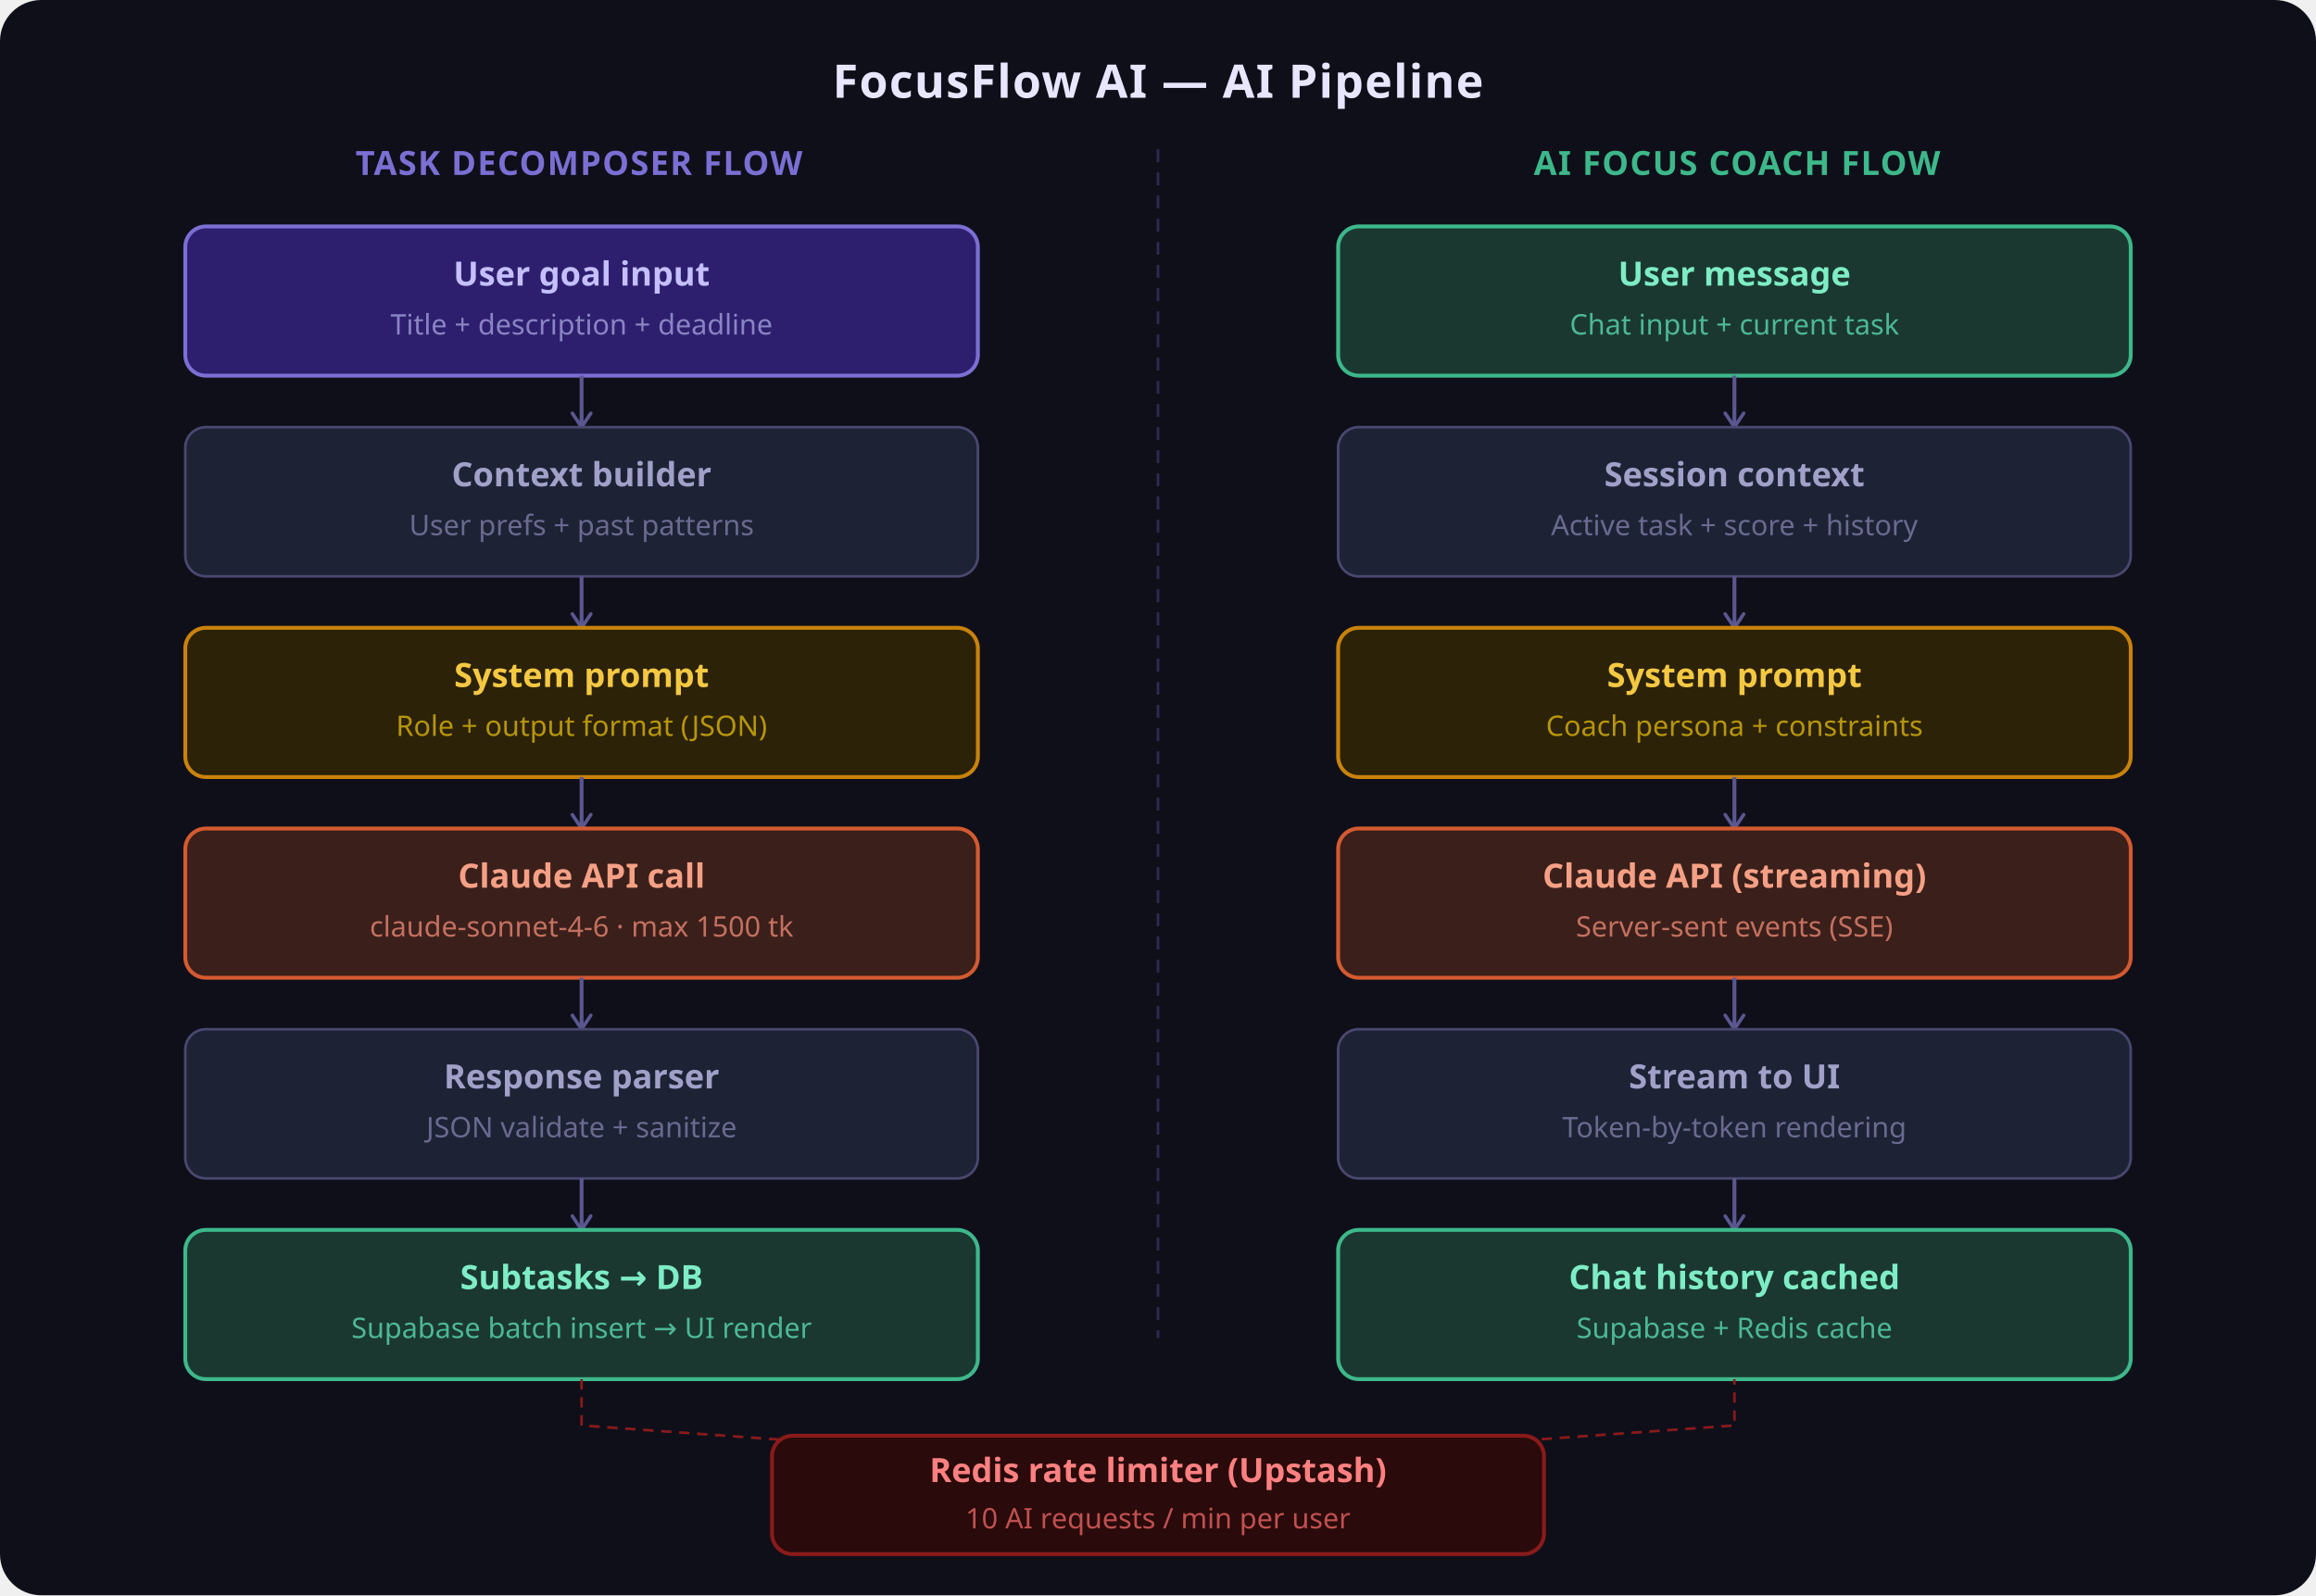
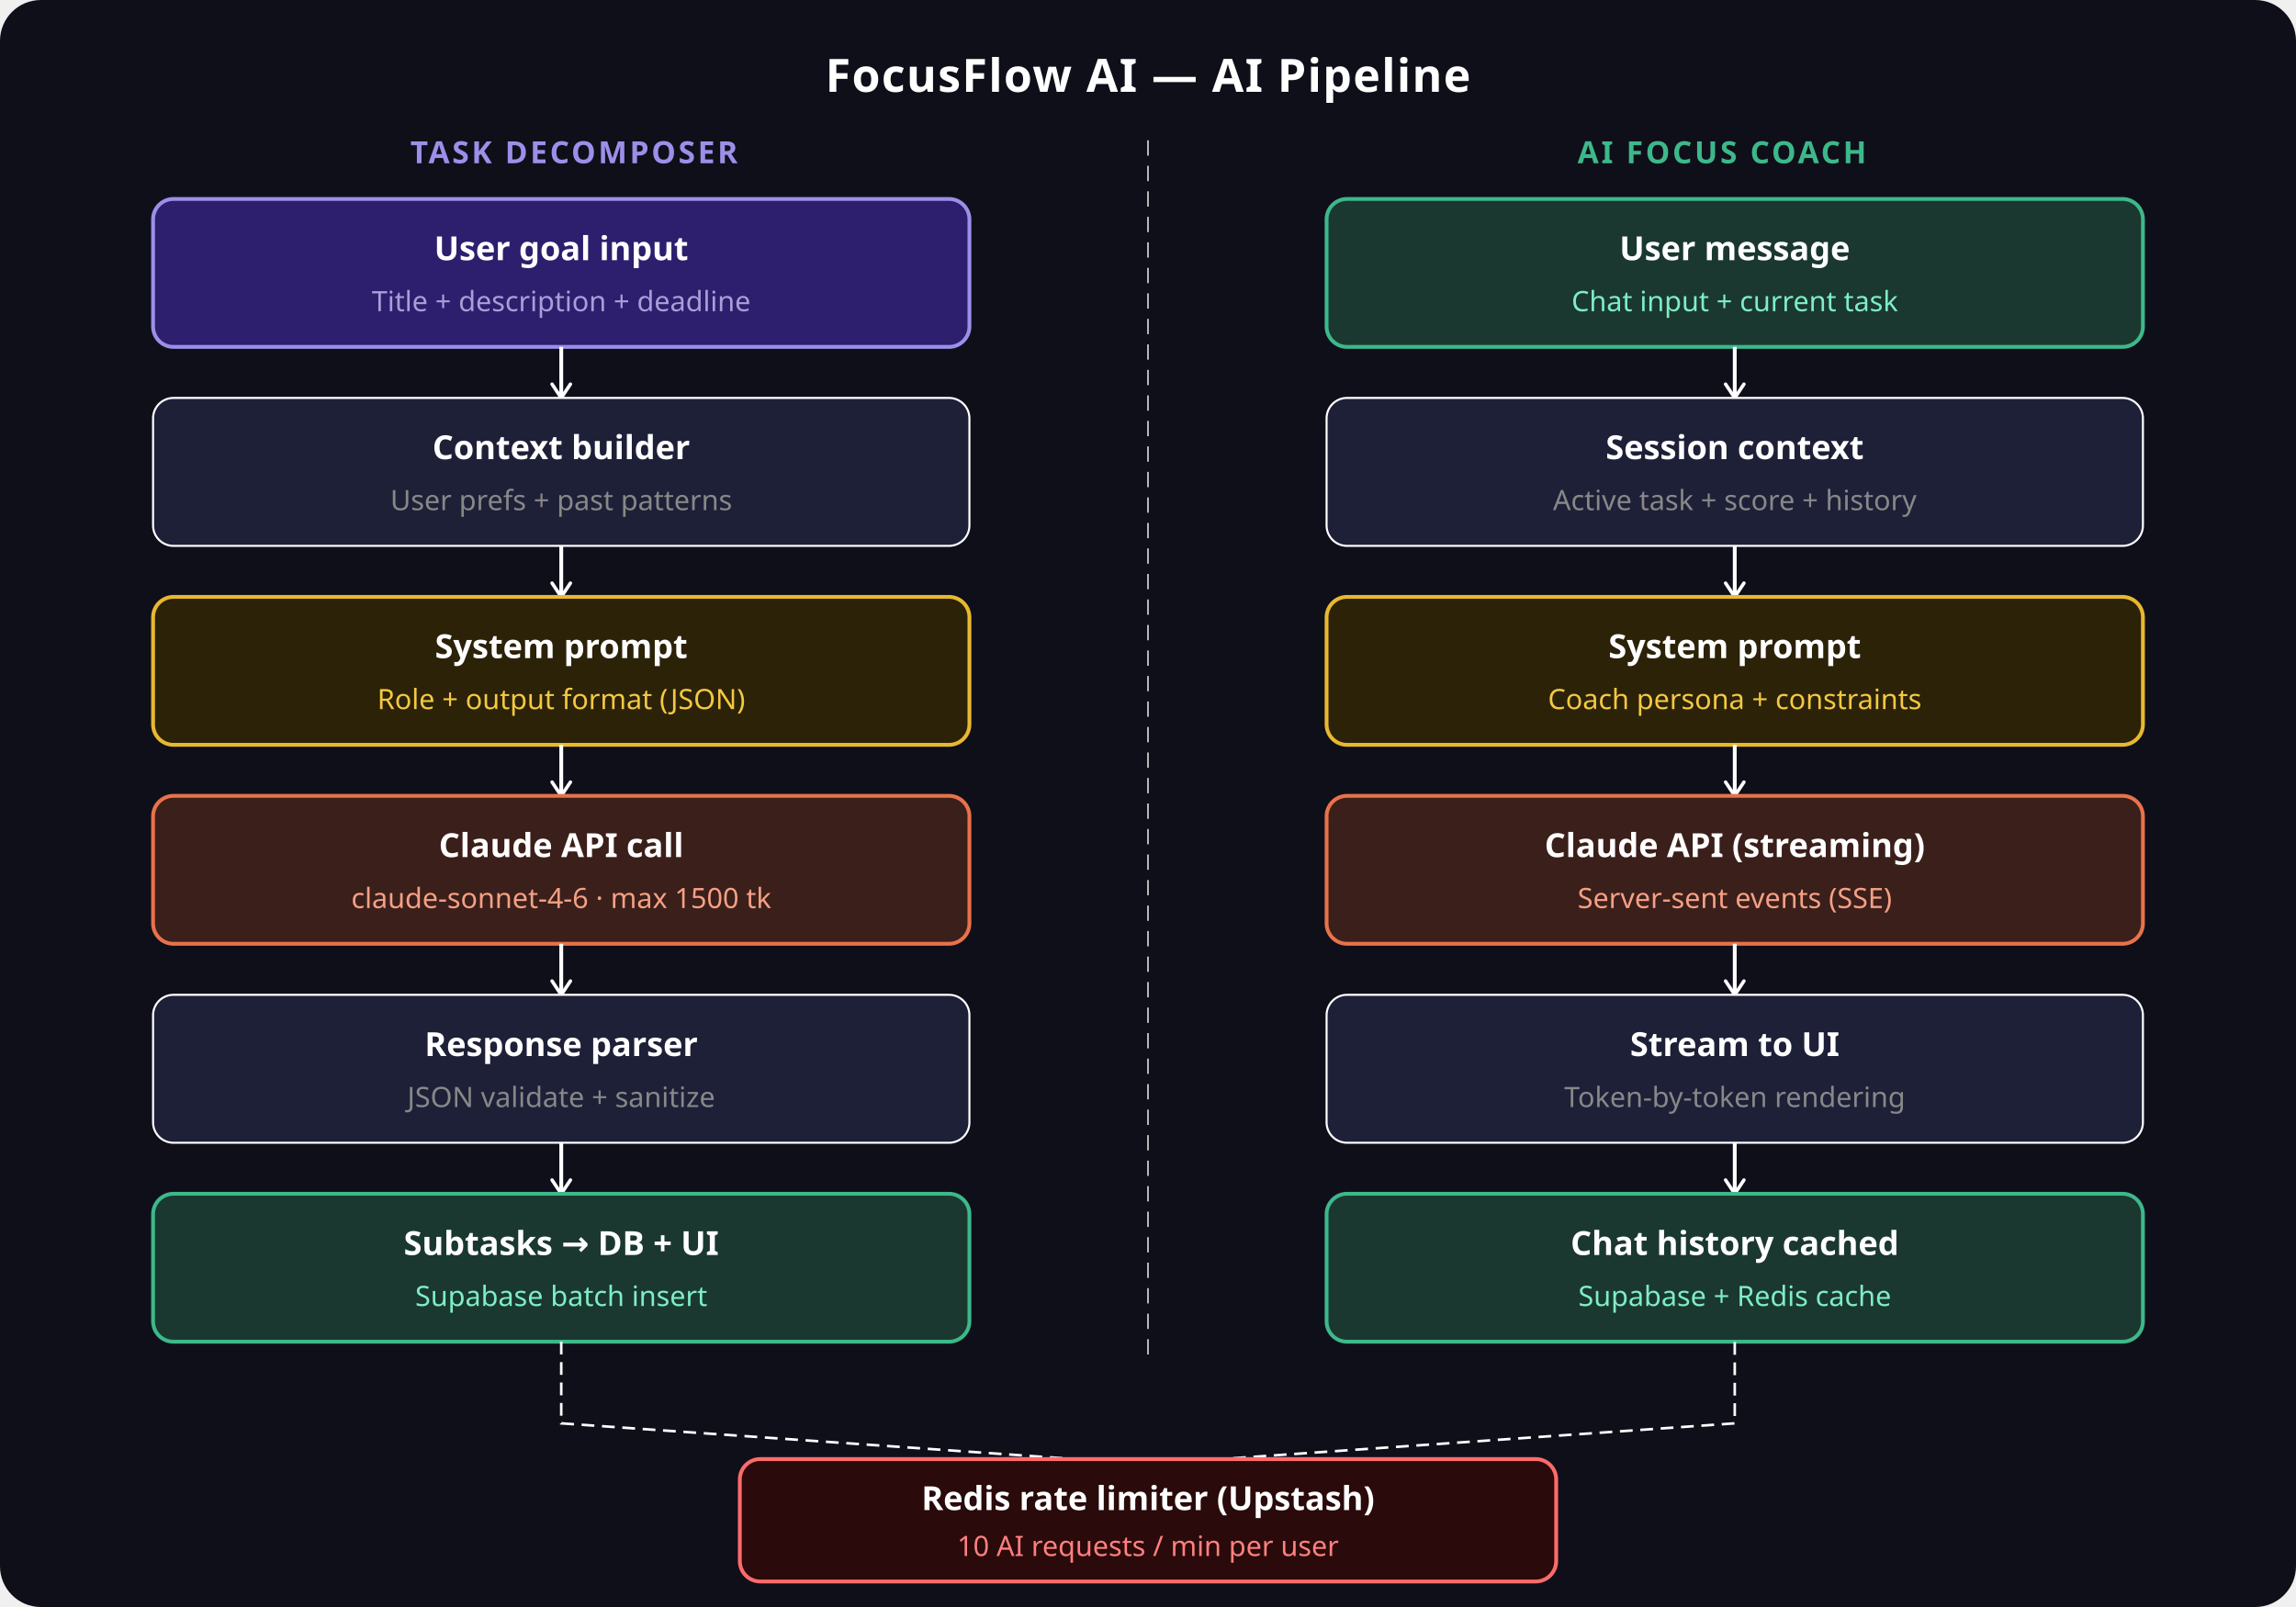
- <svg xmlns="http://www.w3.org/2000/svg" width="900" height="620" viewBox="0 0 900 620" font-family="'Segoe UI', system-ui, sans-serif">
+ <svg xmlns="http://www.w3.org/2000/svg" width="900" height="630" viewBox="0 0 900 630" font-family="'Segoe UI', system-ui, sans-serif">
  <defs>
    <marker id="arr" viewBox="0 0 10 10" refX="8" refY="5" markerWidth="6" markerHeight="6" orient="auto-start-reverse">
-       <path d="M2 1L8 5L2 9" fill="none" stroke="#5A5790" stroke-width="1.5" stroke-linecap="round" stroke-linejoin="round" />
+       <path d="M2 1L8 5L2 9" fill="none" stroke="#FFFFFF" stroke-width="1.5" stroke-linecap="round" stroke-linejoin="round" />
    </marker>
    <marker id="arr-red" viewBox="0 0 10 10" refX="8" refY="5" markerWidth="6" markerHeight="6" orient="auto-start-reverse">
-       <path d="M2 1L8 5L2 9" fill="none" stroke="#C04820" stroke-width="1.5" stroke-linecap="round" stroke-linejoin="round" />
+       <path d="M2 1L8 5L2 9" fill="none" stroke="#FF6B6B" stroke-width="1.5" stroke-linecap="round" stroke-linejoin="round" />
    </marker>
  </defs>
-   <rect width="900" height="620" fill="#0F0F1A" rx="16" />
-   <text x="450" y="38" text-anchor="middle" font-size="18" font-weight="700" fill="#E8E6FF" letter-spacing="0.5">FocusFlow AI — AI Pipeline</text>
-   <line x1="450" y1="58" x2="450" y2="520" stroke="#2D2B50" stroke-width="1" stroke-dasharray="5 4" />
-   <text x="225" y="68" text-anchor="middle" font-size="13" font-weight="700" fill="#7B6FD4" letter-spacing="0.5">TASK DECOMPOSER FLOW</text>
-   <text x="675" y="68" text-anchor="middle" font-size="13" font-weight="700" fill="#3DB88A" letter-spacing="0.5">AI FOCUS COACH FLOW</text>
-   <rect x="72" y="88" width="308" height="58" rx="8" fill="#2D1F6E" stroke="#7B6FD4" stroke-width="1.5" />
-   <text x="226" y="111" text-anchor="middle" font-size="13" font-weight="600" fill="#C5BFFF">User goal input</text>
-   <text x="226" y="130" text-anchor="middle" font-size="11" fill="#8A84C4">Title + description + deadline</text>
-   <line x1="226" y1="146" x2="226" y2="166" stroke="#5A5790" stroke-width="1.5" marker-end="url(#arr)" />
-   <rect x="72" y="166" width="308" height="58" rx="8" fill="#1E2235" stroke="#4A4870" stroke-width="1" />
-   <text x="226" y="189" text-anchor="middle" font-size="13" font-weight="600" fill="#A0A0C8">Context builder</text>
-   <text x="226" y="208" text-anchor="middle" font-size="11" fill="#6A6A90">User prefs + past patterns</text>
-   <line x1="226" y1="224" x2="226" y2="244" stroke="#5A5790" stroke-width="1.5" marker-end="url(#arr)" />
-   <rect x="72" y="244" width="308" height="58" rx="8" fill="#2B2208" stroke="#C9820A" stroke-width="1.5" />
-   <text x="226" y="267" text-anchor="middle" font-size="13" font-weight="600" fill="#F5C842">System prompt</text>
-   <text x="226" y="286" text-anchor="middle" font-size="11" fill="#B8960A">Role + output format (JSON)</text>
-   <line x1="226" y1="302" x2="226" y2="322" stroke="#5A5790" stroke-width="1.5" marker-end="url(#arr)" />
-   <rect x="72" y="322" width="308" height="58" rx="8" fill="#3B1F1A" stroke="#D45A30" stroke-width="1.5" />
-   <text x="226" y="345" text-anchor="middle" font-size="13" font-weight="600" fill="#F5A085">Claude API call</text>
-   <text x="226" y="364" text-anchor="middle" font-size="11" fill="#C47060">claude-sonnet-4-6 · max 1500 tk</text>
-   <line x1="226" y1="380" x2="226" y2="400" stroke="#5A5790" stroke-width="1.5" marker-end="url(#arr)" />
-   <rect x="72" y="400" width="308" height="58" rx="8" fill="#1E2235" stroke="#4A4870" stroke-width="1" />
-   <text x="226" y="423" text-anchor="middle" font-size="13" font-weight="600" fill="#A0A0C8">Response parser</text>
-   <text x="226" y="442" text-anchor="middle" font-size="11" fill="#6A6A90">JSON validate + sanitize</text>
-   <line x1="226" y1="458" x2="226" y2="478" stroke="#5A5790" stroke-width="1.5" marker-end="url(#arr)" />
-   <rect x="72" y="478" width="308" height="58" rx="8" fill="#1A3830" stroke="#3DB88A" stroke-width="1.5" />
-   <text x="226" y="501" text-anchor="middle" font-size="13" font-weight="600" fill="#7EEDC5">Subtasks → DB</text>
-   <text x="226" y="520" text-anchor="middle" font-size="11" fill="#4DB896">Supabase batch insert → UI render</text>
-   <rect x="520" y="88" width="308" height="58" rx="8" fill="#1A3830" stroke="#3DB88A" stroke-width="1.5" />
-   <text x="674" y="111" text-anchor="middle" font-size="13" font-weight="600" fill="#7EEDC5">User message</text>
-   <text x="674" y="130" text-anchor="middle" font-size="11" fill="#4DB896">Chat input + current task</text>
-   <line x1="674" y1="146" x2="674" y2="166" stroke="#5A5790" stroke-width="1.5" marker-end="url(#arr)" />
-   <rect x="520" y="166" width="308" height="58" rx="8" fill="#1E2235" stroke="#4A4870" stroke-width="1" />
-   <text x="674" y="189" text-anchor="middle" font-size="13" font-weight="600" fill="#A0A0C8">Session context</text>
-   <text x="674" y="208" text-anchor="middle" font-size="11" fill="#6A6A90">Active task + score + history</text>
-   <line x1="674" y1="224" x2="674" y2="244" stroke="#5A5790" stroke-width="1.5" marker-end="url(#arr)" />
-   <rect x="520" y="244" width="308" height="58" rx="8" fill="#2B2208" stroke="#C9820A" stroke-width="1.5" />
-   <text x="674" y="267" text-anchor="middle" font-size="13" font-weight="600" fill="#F5C842">System prompt</text>
-   <text x="674" y="286" text-anchor="middle" font-size="11" fill="#B8960A">Coach persona + constraints</text>
-   <line x1="674" y1="302" x2="674" y2="322" stroke="#5A5790" stroke-width="1.5" marker-end="url(#arr)" />
-   <rect x="520" y="322" width="308" height="58" rx="8" fill="#3B1F1A" stroke="#D45A30" stroke-width="1.5" />
-   <text x="674" y="345" text-anchor="middle" font-size="13" font-weight="600" fill="#F5A085">Claude API (streaming)</text>
-   <text x="674" y="364" text-anchor="middle" font-size="11" fill="#C47060">Server-sent events (SSE)</text>
-   <line x1="674" y1="380" x2="674" y2="400" stroke="#5A5790" stroke-width="1.5" marker-end="url(#arr)" />
-   <rect x="520" y="400" width="308" height="58" rx="8" fill="#1E2235" stroke="#4A4870" stroke-width="1" />
-   <text x="674" y="423" text-anchor="middle" font-size="13" font-weight="600" fill="#A0A0C8">Stream to UI</text>
-   <text x="674" y="442" text-anchor="middle" font-size="11" fill="#6A6A90">Token-by-token rendering</text>
-   <line x1="674" y1="458" x2="674" y2="478" stroke="#5A5790" stroke-width="1.5" marker-end="url(#arr)" />
-   <rect x="520" y="478" width="308" height="58" rx="8" fill="#1A3830" stroke="#3DB88A" stroke-width="1.5" />
-   <text x="674" y="501" text-anchor="middle" font-size="13" font-weight="600" fill="#7EEDC5">Chat history cached</text>
-   <text x="674" y="520" text-anchor="middle" font-size="11" fill="#4DB896">Supabase + Redis cache</text>
-   <path d="M226 536 L226 554 L450 570 L674 554 L674 536" fill="none" stroke="#8B1A1A" stroke-width="1" stroke-dasharray="4 3" />
-   <rect x="300" y="558" width="300" height="46" rx="8" fill="#2A0A0A" stroke="#8B1A1A" stroke-width="1.5" />
-   <text x="450" y="576" text-anchor="middle" font-size="13" font-weight="600" fill="#FF8080">Redis rate limiter (Upstash)</text>
-   <text x="450" y="594" text-anchor="middle" font-size="11" fill="#C05050">10 AI requests / min per user</text>
+   <rect width="900" height="630" fill="#0F0F1A" rx="16" />
+   <text x="450" y="36" text-anchor="middle" font-size="18" font-weight="700" fill="#FFFFFF" letter-spacing="0.5">FocusFlow AI — AI Pipeline</text>
+   <line x1="450" y1="55" x2="450" y2="535" stroke="#FFFFFF" stroke-width="0.5" stroke-dasharray="6 4" />
+   <text x="225" y="64" text-anchor="middle" font-size="12" font-weight="700" fill="#9B8FE8" letter-spacing="1">TASK DECOMPOSER</text>
+   <text x="675" y="64" text-anchor="middle" font-size="12" font-weight="700" fill="#3DB88A" letter-spacing="1">AI FOCUS COACH</text>
+   <rect x="60" y="78" width="320" height="58" rx="8" fill="#2D1F6E" stroke="#9B8FE8" stroke-width="1.5" />
+   <text x="220" y="102" text-anchor="middle" font-size="13" font-weight="700" fill="#FFFFFF">User goal input</text>
+   <text x="220" y="122" text-anchor="middle" font-size="11" fill="#A89FD8">Title + description + deadline</text>
+   <line x1="220" y1="136" x2="220" y2="156" stroke="#FFFFFF" stroke-width="1.5" marker-end="url(#arr)" />
+   <rect x="60" y="156" width="320" height="58" rx="8" fill="#1E2038" stroke="#FFFFFF" stroke-width="0.8" />
+   <text x="220" y="180" text-anchor="middle" font-size="13" font-weight="700" fill="#FFFFFF">Context builder</text>
+   <text x="220" y="200" text-anchor="middle" font-size="11" fill="#888888">User prefs + past patterns</text>
+   <line x1="220" y1="214" x2="220" y2="234" stroke="#FFFFFF" stroke-width="1.5" marker-end="url(#arr)" />
+   <rect x="60" y="234" width="320" height="58" rx="8" fill="#2B2208" stroke="#E8B830" stroke-width="1.5" />
+   <text x="220" y="258" text-anchor="middle" font-size="13" font-weight="700" fill="#FFFFFF">System prompt</text>
+   <text x="220" y="278" text-anchor="middle" font-size="11" fill="#F5C842">Role + output format (JSON)</text>
+   <line x1="220" y1="292" x2="220" y2="312" stroke="#FFFFFF" stroke-width="1.5" marker-end="url(#arr)" />
+   <rect x="60" y="312" width="320" height="58" rx="8" fill="#3B1F1A" stroke="#E8724A" stroke-width="1.5" />
+   <text x="220" y="336" text-anchor="middle" font-size="13" font-weight="700" fill="#FFFFFF">Claude API call</text>
+   <text x="220" y="356" text-anchor="middle" font-size="11" fill="#F5A085">claude-sonnet-4-6 · max 1500 tk</text>
+   <line x1="220" y1="370" x2="220" y2="390" stroke="#FFFFFF" stroke-width="1.5" marker-end="url(#arr)" />
+   <rect x="60" y="390" width="320" height="58" rx="8" fill="#1E2038" stroke="#FFFFFF" stroke-width="0.8" />
+   <text x="220" y="414" text-anchor="middle" font-size="13" font-weight="700" fill="#FFFFFF">Response parser</text>
+   <text x="220" y="434" text-anchor="middle" font-size="11" fill="#888888">JSON validate + sanitize</text>
+   <line x1="220" y1="448" x2="220" y2="468" stroke="#FFFFFF" stroke-width="1.5" marker-end="url(#arr)" />
+   <rect x="60" y="468" width="320" height="58" rx="8" fill="#1A3830" stroke="#3DB88A" stroke-width="1.5" />
+   <text x="220" y="492" text-anchor="middle" font-size="13" font-weight="700" fill="#FFFFFF">Subtasks → DB + UI</text>
+   <text x="220" y="512" text-anchor="middle" font-size="11" fill="#7EEDC5">Supabase batch insert</text>
+   <rect x="520" y="78" width="320" height="58" rx="8" fill="#1A3830" stroke="#3DB88A" stroke-width="1.5" />
+   <text x="680" y="102" text-anchor="middle" font-size="13" font-weight="700" fill="#FFFFFF">User message</text>
+   <text x="680" y="122" text-anchor="middle" font-size="11" fill="#7EEDC5">Chat input + current task</text>
+   <line x1="680" y1="136" x2="680" y2="156" stroke="#FFFFFF" stroke-width="1.5" marker-end="url(#arr)" />
+   <rect x="520" y="156" width="320" height="58" rx="8" fill="#1E2038" stroke="#FFFFFF" stroke-width="0.8" />
+   <text x="680" y="180" text-anchor="middle" font-size="13" font-weight="700" fill="#FFFFFF">Session context</text>
+   <text x="680" y="200" text-anchor="middle" font-size="11" fill="#888888">Active task + score + history</text>
+   <line x1="680" y1="214" x2="680" y2="234" stroke="#FFFFFF" stroke-width="1.5" marker-end="url(#arr)" />
+   <rect x="520" y="234" width="320" height="58" rx="8" fill="#2B2208" stroke="#E8B830" stroke-width="1.5" />
+   <text x="680" y="258" text-anchor="middle" font-size="13" font-weight="700" fill="#FFFFFF">System prompt</text>
+   <text x="680" y="278" text-anchor="middle" font-size="11" fill="#F5C842">Coach persona + constraints</text>
+   <line x1="680" y1="292" x2="680" y2="312" stroke="#FFFFFF" stroke-width="1.5" marker-end="url(#arr)" />
+   <rect x="520" y="312" width="320" height="58" rx="8" fill="#3B1F1A" stroke="#E8724A" stroke-width="1.5" />
+   <text x="680" y="336" text-anchor="middle" font-size="13" font-weight="700" fill="#FFFFFF">Claude API (streaming)</text>
+   <text x="680" y="356" text-anchor="middle" font-size="11" fill="#F5A085">Server-sent events (SSE)</text>
+   <line x1="680" y1="370" x2="680" y2="390" stroke="#FFFFFF" stroke-width="1.5" marker-end="url(#arr)" />
+   <rect x="520" y="390" width="320" height="58" rx="8" fill="#1E2038" stroke="#FFFFFF" stroke-width="0.8" />
+   <text x="680" y="414" text-anchor="middle" font-size="13" font-weight="700" fill="#FFFFFF">Stream to UI</text>
+   <text x="680" y="434" text-anchor="middle" font-size="11" fill="#888888">Token-by-token rendering</text>
+   <line x1="680" y1="448" x2="680" y2="468" stroke="#FFFFFF" stroke-width="1.5" marker-end="url(#arr)" />
+   <rect x="520" y="468" width="320" height="58" rx="8" fill="#1A3830" stroke="#3DB88A" stroke-width="1.5" />
+   <text x="680" y="492" text-anchor="middle" font-size="13" font-weight="700" fill="#FFFFFF">Chat history cached</text>
+   <text x="680" y="512" text-anchor="middle" font-size="11" fill="#7EEDC5">Supabase + Redis cache</text>
+   <path d="M220 526 L220 558 L450 574 L680 558 L680 526" fill="none" stroke="#FFFFFF" stroke-width="1" stroke-dasharray="5 3" />
+   <rect x="290" y="572" width="320" height="48" rx="8" fill="#2A0A0A" stroke="#FF6B6B" stroke-width="1.5" />
+   <text x="450" y="592" text-anchor="middle" font-size="13" font-weight="700" fill="#FFFFFF">Redis rate limiter (Upstash)</text>
+   <text x="450" y="610" text-anchor="middle" font-size="11" fill="#FF8080">10 AI requests / min per user</text>
</svg>
